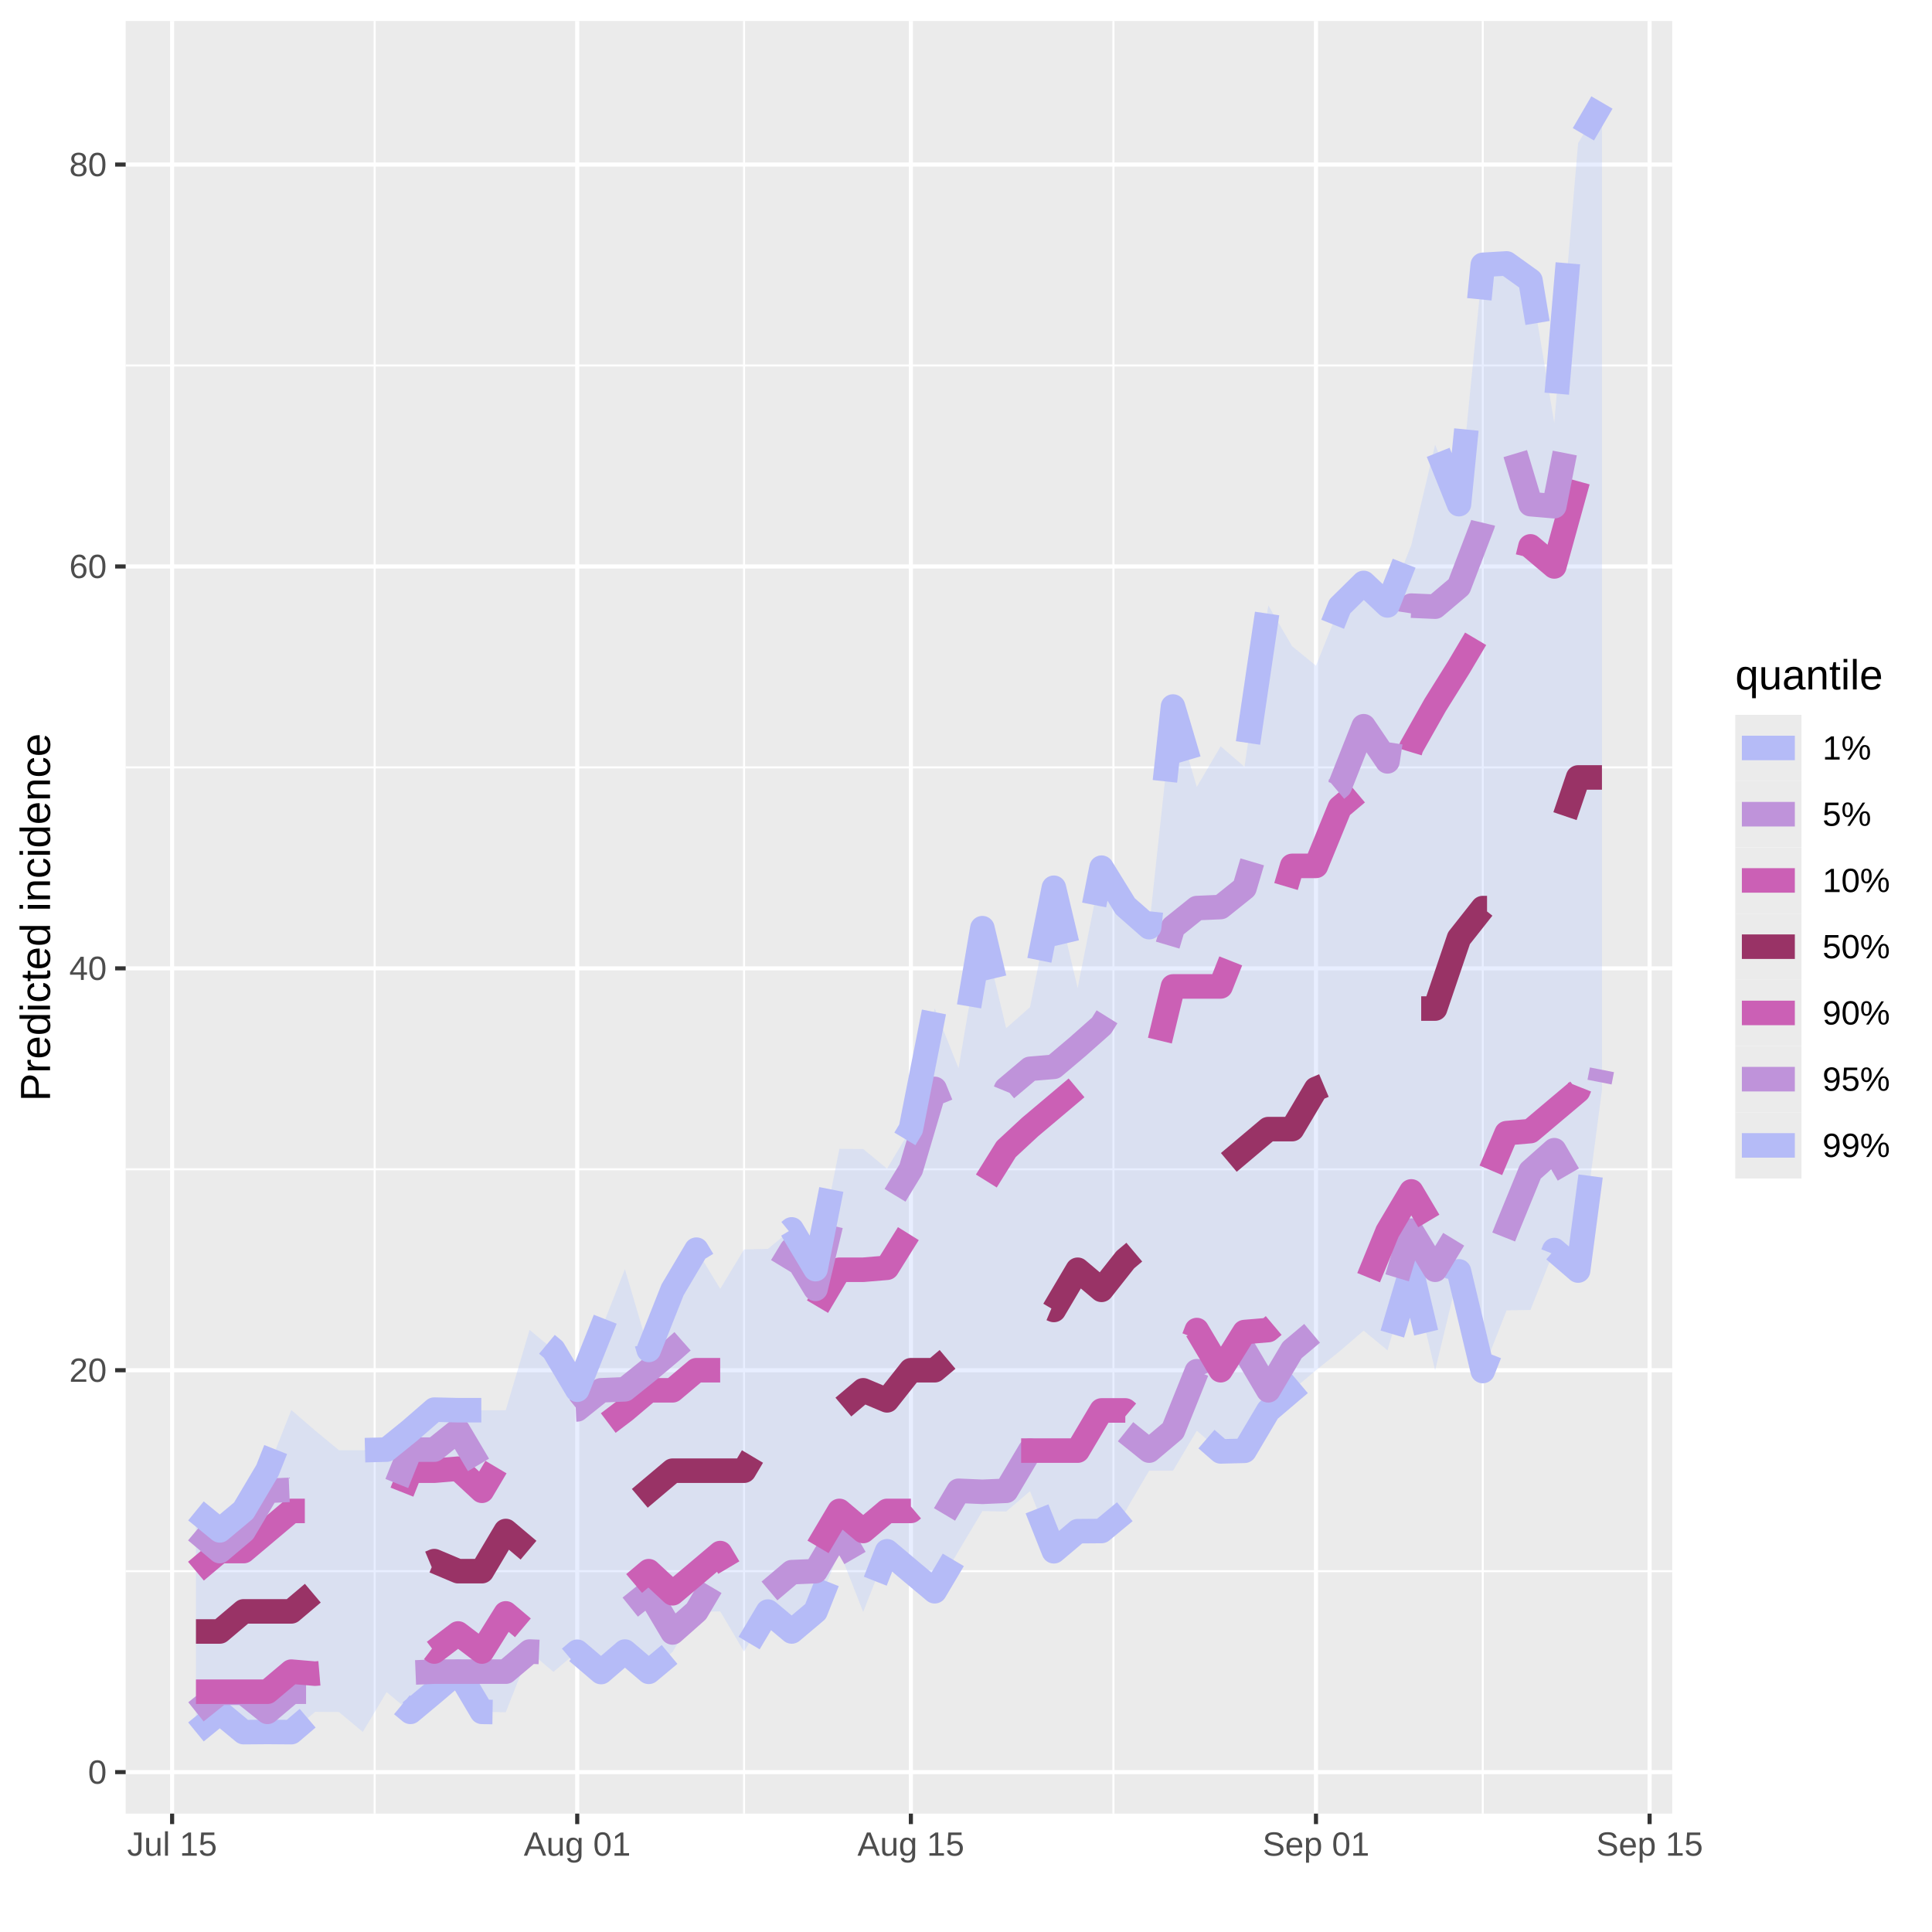
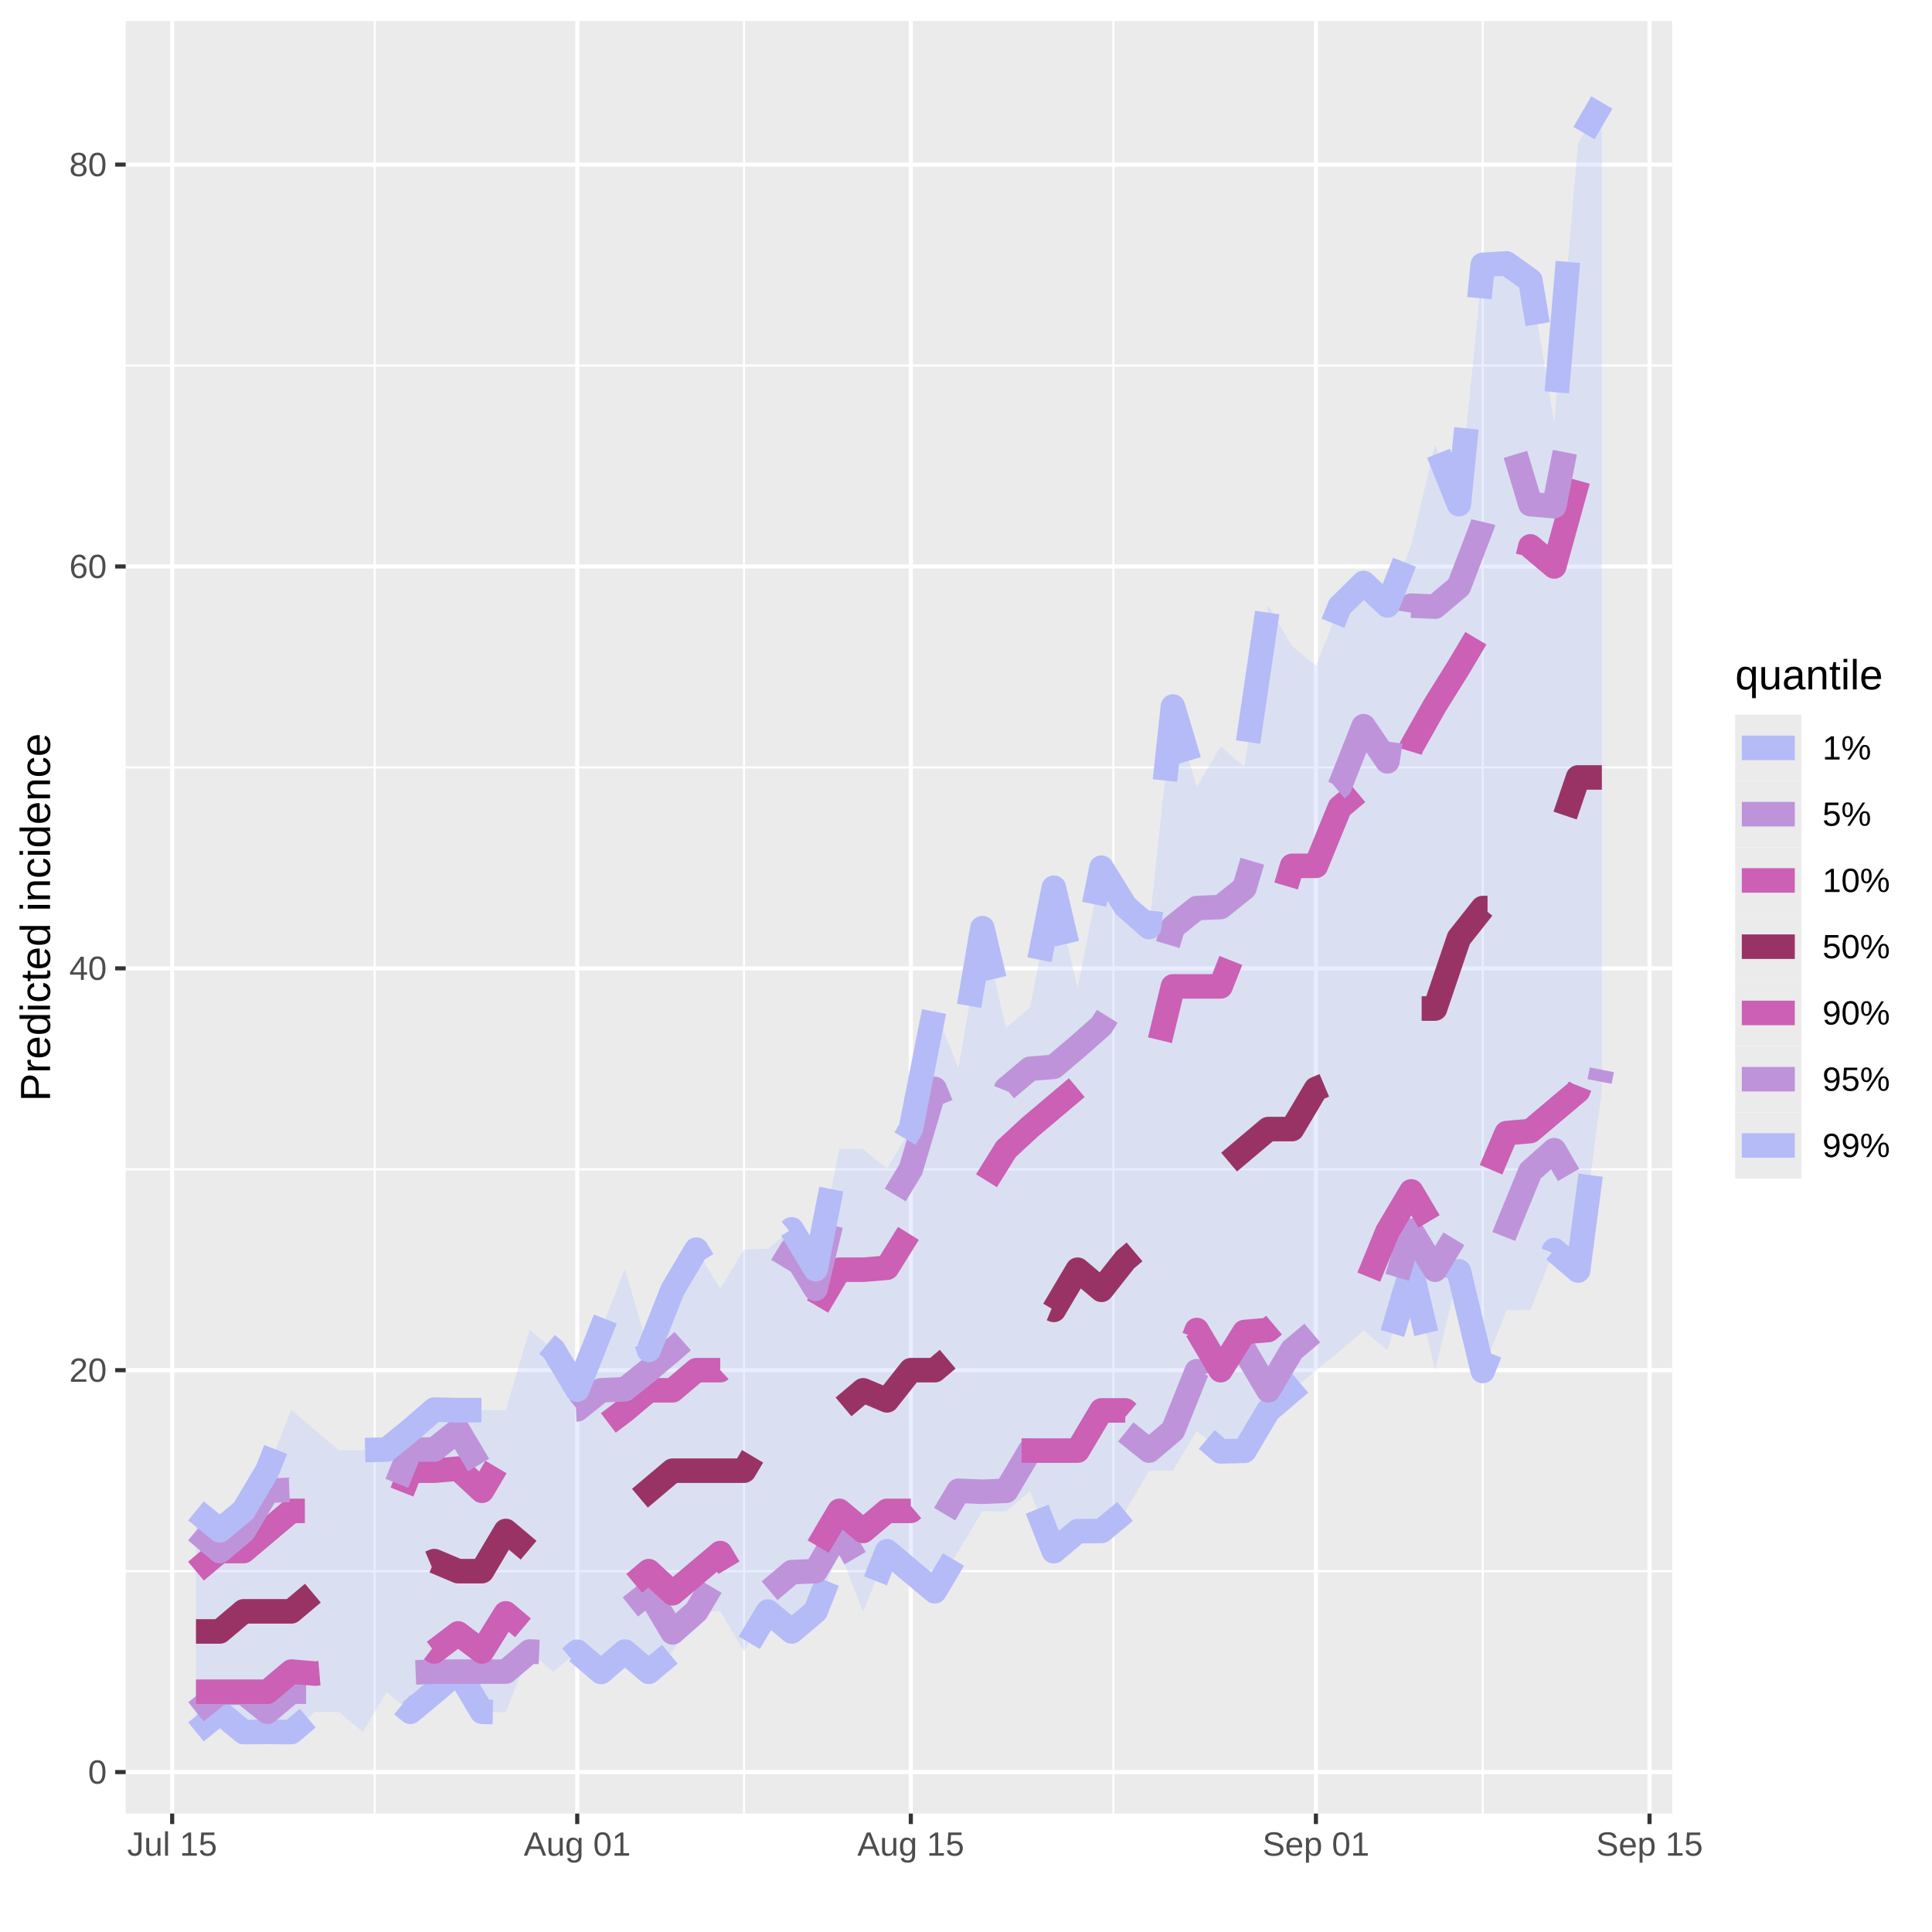
- <svg xmlns="http://www.w3.org/2000/svg" width="504.00pt" height="504.00pt" viewBox="0 0 504.00 504.00">
+ <svg xmlns="http://www.w3.org/2000/svg" width="503.86pt" height="503.86pt" viewBox="0 0 503.86 503.86">
  <g class="svglite">
    <defs>
      <style type="text/css">
    .svglite line, .svglite polyline, .svglite polygon, .svglite path, .svglite rect, .svglite circle {
      fill: none;
      stroke: #000000;
      stroke-linecap: round;
      stroke-linejoin: round;
      stroke-miterlimit: 10.00;
    }
    .svglite text {
      white-space: pre;
    }
    .svglite g.glyphgroup path {
      fill: inherit;
      stroke: none;
    }
  </style>
    </defs>
    <rect width="100%" height="100%" style="stroke: none; fill: #FFFFFF;" />
    <defs>
-       <clipPath id="cpMC4wMHw1MDQuMDB8MC4wMHw1MDQuMDA=">
-         <rect x="0.00" y="0.00" width="504.00" height="504.00" />
+       <clipPath id="cpMC4wMHw1MDMuODZ8MC4wMHw1MDMuODY=">
+         <rect x="0.00" y="0.00" width="503.86" height="503.86" />
      </clipPath>
    </defs>
-     <g clip-path="url(#cpMC4wMHw1MDQuMDB8MC4wMHw1MDQuMDA=)">
-       <rect x="0" y="0.00" width="504.00" height="504.00" style="stroke-width: 1.07; stroke: #FFFFFF; fill: #FFFFFF;" />
+     <g clip-path="url(#cpMC4wMHw1MDMuODZ8MC4wMHw1MDMuODY=)">
+       <rect x="0" y="0.00" width="503.86" height="503.86" style="stroke-width: 1.07; stroke: #FFFFFF; fill: #FFFFFF;" />
    </g>
    <defs>
-       <clipPath id="cpMzIuNzh8NDM2LjIzfDUuNDh8NDczLjEy">
-         <rect x="32.78" y="5.48" width="403.45" height="467.64" />
+       <clipPath id="cpMzIuNzh8NDM2LjA5fDUuNDh8NDcyLjk3">
+         <rect x="32.78" y="5.48" width="403.31" height="467.49" />
      </clipPath>
    </defs>
-     <g clip-path="url(#cpMzIuNzh8NDM2LjIzfDUuNDh8NDczLjEy)">
-       <rect x="32.78" y="5.48" width="403.45" height="467.64" style="stroke-width: 1.07; stroke: none; fill: #EBEBEB;" />
-       <polyline points="32.78,409.87 436.23,409.87 " style="stroke-width: 0.53; stroke: #FFFFFF; stroke-linecap: butt;" />
-       <polyline points="32.78,305.03 436.23,305.03 " style="stroke-width: 0.53; stroke: #FFFFFF; stroke-linecap: butt;" />
-       <polyline points="32.78,200.19 436.23,200.19 " style="stroke-width: 0.53; stroke: #FFFFFF; stroke-linecap: butt;" />
-       <polyline points="32.78,95.35 436.23,95.35 " style="stroke-width: 0.53; stroke: #FFFFFF; stroke-linecap: butt;" />
-       <polyline points="97.74,473.12 97.74,5.48 " style="stroke-width: 0.53; stroke: #FFFFFF; stroke-linecap: butt;" />
-       <polyline points="194.10,473.12 194.10,5.48 " style="stroke-width: 0.53; stroke: #FFFFFF; stroke-linecap: butt;" />
-       <polyline points="290.46,473.12 290.46,5.48 " style="stroke-width: 0.53; stroke: #FFFFFF; stroke-linecap: butt;" />
-       <polyline points="386.81,473.12 386.81,5.48 " style="stroke-width: 0.53; stroke: #FFFFFF; stroke-linecap: butt;" />
-       <polyline points="32.78,462.29 436.23,462.29 " style="stroke-width: 1.07; stroke: #FFFFFF; stroke-linecap: butt;" />
-       <polyline points="32.78,357.45 436.23,357.45 " style="stroke-width: 1.07; stroke: #FFFFFF; stroke-linecap: butt;" />
-       <polyline points="32.78,252.61 436.23,252.61 " style="stroke-width: 1.07; stroke: #FFFFFF; stroke-linecap: butt;" />
-       <polyline points="32.78,147.77 436.23,147.77 " style="stroke-width: 1.07; stroke: #FFFFFF; stroke-linecap: butt;" />
-       <polyline points="32.78,42.93 436.23,42.93 " style="stroke-width: 1.07; stroke: #FFFFFF; stroke-linecap: butt;" />
-       <polyline points="44.90,473.12 44.90,5.48 " style="stroke-width: 1.07; stroke: #FFFFFF; stroke-linecap: butt;" />
-       <polyline points="150.58,473.12 150.58,5.48 " style="stroke-width: 1.07; stroke: #FFFFFF; stroke-linecap: butt;" />
-       <polyline points="237.62,473.12 237.62,5.48 " style="stroke-width: 1.07; stroke: #FFFFFF; stroke-linecap: butt;" />
-       <polyline points="343.30,473.12 343.30,5.48 " style="stroke-width: 1.07; stroke: #FFFFFF; stroke-linecap: butt;" />
-       <polyline points="430.33,473.12 430.33,5.48 " style="stroke-width: 1.07; stroke: #FFFFFF; stroke-linecap: butt;" />
-       <polygon points="51.12,394.15 57.34,399.23 63.55,394.04 69.77,383.56 75.99,367.83 82.20,373.18 88.42,378.31 94.64,378.31 100.85,378.16 107.07,373.13 113.29,367.73 119.50,367.88 125.72,367.88 131.94,367.88 138.15,346.92 144.37,352.10 150.58,362.54 156.80,346.92 163.02,331.08 169.23,352.16 175.45,336.48 181.67,326.00 187.88,336.22 194.10,325.95 200.32,325.79 206.53,320.71 212.75,331.08 218.97,299.69 225.18,299.74 231.40,304.87 237.62,294.50 243.83,263.04 250.05,278.66 256.27,242.13 262.48,268.23 268.70,262.73 274.92,231.59 281.13,257.75 287.35,226.35 293.56,236.41 299.78,241.87 306.00,184.31 312.21,205.28 318.43,194.69 324.65,200.04 330.86,157.94 337.08,168.58 343.30,173.67 349.51,158.20 355.73,152.07 361.95,157.94 368.16,142.22 374.38,116.01 380.60,131.52 386.81,69.09 393.03,68.72 399.25,73.18 405.46,110.35 411.68,37.38 417.90,26.74 417.90,284.38 411.68,331.45 405.46,326.10 399.25,341.73 393.03,341.83 386.81,357.66 380.60,331.66 374.38,357.50 368.16,331.35 361.95,352.26 355.73,347.12 349.51,352.47 343.30,357.45 337.08,362.69 330.86,367.99 324.65,378.47 318.43,378.63 312.21,373.23 306.00,383.66 299.78,383.66 293.56,394.25 287.35,399.39 281.13,399.44 274.92,404.68 268.70,389.01 262.48,394.30 256.27,394.20 250.05,404.63 243.83,415.11 237.62,409.92 231.40,404.68 225.18,420.51 218.97,404.68 212.75,420.36 206.53,425.60 200.32,420.41 194.10,430.84 187.88,420.36 181.67,420.51 175.45,430.94 169.23,436.13 163.02,430.84 156.80,436.19 150.58,430.89 144.37,436.13 138.15,430.89 131.94,446.67 125.72,446.57 119.50,436.08 113.29,441.38 107.07,446.57 100.85,441.43 94.64,451.81 88.42,446.62 82.20,446.57 75.99,451.86 69.77,451.81 63.55,451.86 57.34,446.72 51.12,451.81 " style="stroke-width: 0.00; stroke: none; stroke-linecap: butt; fill: #B3C6FF; fill-opacity: 0.30;" />
-       <polyline points="51.12,394.15 57.34,399.23 63.55,394.04 69.77,383.56 75.99,367.83 82.20,373.18 88.42,378.31 94.64,378.31 100.85,378.16 107.07,373.13 113.29,367.73 119.50,367.88 125.72,367.88 131.94,367.88 138.15,346.92 144.37,352.10 150.58,362.54 156.80,346.92 163.02,331.08 169.23,352.16 175.45,336.48 181.67,326.00 187.88,336.22 194.10,325.95 200.32,325.79 206.53,320.71 212.75,331.08 218.97,299.69 225.18,299.74 231.40,304.87 237.62,294.50 243.83,263.04 250.05,278.66 256.27,242.13 262.48,268.23 268.70,262.73 274.92,231.59 281.13,257.75 287.35,226.35 293.56,236.41 299.78,241.87 306.00,184.31 312.21,205.28 318.43,194.69 324.65,200.04 330.86,157.94 337.08,168.58 343.30,173.67 349.51,158.20 355.73,152.07 361.95,157.94 368.16,142.22 374.38,116.01 380.60,131.52 386.81,69.09 393.03,68.72 399.25,73.18 405.46,110.35 411.68,37.38 417.90,26.74 " style="stroke-width: 1.07; stroke: none; stroke-linecap: butt;" />
-       <polyline points="417.90,284.38 411.68,331.45 405.46,326.10 399.25,341.73 393.03,341.83 386.81,357.66 380.60,331.66 374.38,357.50 368.16,331.35 361.95,352.26 355.73,347.12 349.51,352.47 343.30,357.45 337.08,362.69 330.86,367.99 324.65,378.47 318.43,378.63 312.21,373.23 306.00,383.66 299.78,383.66 293.56,394.25 287.35,399.39 281.13,399.44 274.92,404.68 268.70,389.01 262.48,394.30 256.27,394.20 250.05,404.63 243.83,415.11 237.62,409.92 231.40,404.68 225.18,420.51 218.97,404.68 212.75,420.36 206.53,425.60 200.32,420.41 194.10,430.84 187.88,420.36 181.67,420.51 175.45,430.94 169.23,436.13 163.02,430.84 156.80,436.19 150.58,430.89 144.37,436.13 138.15,430.89 131.94,446.67 125.72,446.57 119.50,436.08 113.29,441.38 107.07,446.57 100.85,441.43 94.64,451.81 88.42,446.62 82.20,446.57 75.99,451.86 69.77,451.81 63.55,451.86 57.34,446.72 51.12,451.81 " style="stroke-width: 1.07; stroke: none; stroke-linecap: butt;" />
-       <polyline points="51.12,451.81 57.34,446.72 63.55,451.86 69.77,451.81 75.99,451.86 82.20,446.57 88.42,446.62 94.64,451.81 100.85,441.43 107.07,446.57 113.29,441.38 119.50,436.08 125.72,446.57 131.94,446.67 138.15,430.89 144.37,436.13 150.58,430.89 156.80,436.19 163.02,430.84 169.23,436.13 175.45,430.94 181.67,420.51 187.88,420.36 194.10,430.84 200.32,420.41 206.53,425.60 212.75,420.36 218.97,404.68 225.18,420.51 231.40,404.68 237.62,409.92 243.83,415.11 250.05,404.63 256.27,394.20 262.48,394.30 268.70,389.01 274.92,404.68 281.13,399.44 287.35,399.39 293.56,394.25 299.78,383.66 306.00,383.66 312.21,373.23 318.43,378.63 324.65,378.47 330.86,367.99 337.08,362.69 343.30,357.45 349.51,352.47 355.73,347.12 361.95,352.26 368.16,331.35 374.38,357.50 380.60,331.66 386.81,357.66 393.03,341.83 399.25,341.73 405.46,326.10 411.68,331.45 417.90,284.38 " style="stroke-width: 6.40; stroke: #B5BBF7; stroke-dasharray: 34.14,34.14; stroke-linecap: butt;" />
-       <polyline points="51.12,446.57 57.34,441.59 63.55,441.59 69.77,446.57 75.99,441.32 82.20,441.32 88.42,441.32 94.64,436.34 100.85,431.10 107.07,436.34 113.29,436.08 119.50,436.08 125.72,436.08 131.94,436.08 138.15,430.84 144.37,431.10 150.58,425.60 156.80,430.84 163.02,420.36 169.23,415.38 175.45,425.86 181.67,420.36 187.88,409.87 194.10,425.60 200.32,415.38 206.53,410.13 212.75,409.87 218.97,399.39 225.18,410.13 231.40,399.39 237.62,399.39 243.83,399.39 250.05,388.90 256.27,389.17 262.48,388.90 268.70,378.42 274.92,388.90 281.13,383.92 287.35,378.68 293.56,373.44 299.78,378.42 306.00,373.18 312.21,357.71 318.43,373.18 324.65,352.21 330.86,362.69 337.08,352.21 343.30,346.97 349.51,341.73 355.73,336.75 361.95,341.73 368.16,321.02 374.38,331.24 380.60,321.02 386.81,336.48 393.03,320.76 399.25,305.56 405.46,300.05 411.68,310.80 417.90,279.08 " style="stroke-width: 6.40; stroke: #BF93DA; stroke-dasharray: 34.14,34.14; stroke-linecap: butt;" />
-       <polyline points="51.12,441.32 57.34,441.32 63.55,441.32 69.77,441.32 75.99,436.08 82.20,436.61 88.42,436.08 94.64,436.08 100.85,430.84 107.07,426.12 113.29,430.84 119.50,426.12 125.72,430.84 131.94,420.88 138.15,426.12 144.37,425.60 150.58,420.36 156.80,415.11 163.02,415.11 169.23,409.87 175.45,415.64 181.67,410.40 187.88,405.15 194.10,415.64 200.32,404.63 206.53,404.63 212.75,404.63 218.97,394.15 225.18,399.39 231.40,394.15 237.62,394.15 243.83,388.90 250.05,383.66 256.27,384.19 262.48,378.42 268.70,378.42 274.92,378.42 281.13,378.42 287.35,367.94 293.56,367.94 299.78,373.18 306.00,363.22 312.21,346.97 318.43,357.45 324.65,347.49 330.86,346.97 337.08,341.73 343.30,337.01 349.51,331.24 355.73,336.48 361.95,321.28 368.16,310.80 374.38,321.28 380.60,305.03 386.81,310.27 393.03,295.60 399.25,295.07 405.46,289.83 411.68,284.59 417.90,268.86 " style="stroke-width: 6.40; stroke: #CB60B5; stroke-dasharray: 34.14,34.14; stroke-linecap: butt;" />
-       <polyline points="51.12,425.60 57.34,425.60 63.55,420.36 69.77,420.36 75.99,420.36 82.20,415.11 88.42,417.73 94.64,415.11 100.85,415.11 107.07,409.87 113.29,407.25 119.50,409.87 125.72,409.87 131.94,399.39 138.15,404.63 144.37,399.39 150.58,394.15 156.80,394.15 163.02,394.15 169.23,388.90 175.45,383.66 181.67,383.66 187.88,383.66 194.10,383.66 200.32,373.18 206.53,378.42 212.75,375.80 218.97,367.94 225.18,362.69 231.40,365.31 237.62,357.45 243.83,357.45 250.05,352.21 256.27,352.21 262.48,346.97 268.70,339.10 274.92,341.73 281.13,331.24 287.35,336.48 293.56,328.62 299.78,323.38 306.00,315.52 312.21,310.27 318.43,305.03 324.65,299.79 330.86,294.55 337.08,294.55 343.30,284.06 349.51,281.44 355.73,278.82 361.95,268.34 368.16,263.10 374.38,263.10 380.60,244.75 386.81,236.89 393.03,236.89 399.25,231.64 405.46,221.16 411.68,202.81 417.90,202.81 " style="stroke-width: 6.40; stroke: #993366; stroke-dasharray: 34.14,34.14; stroke-linecap: butt;" />
-       <polyline points="51.12,409.87 57.34,404.63 63.55,404.63 69.77,399.39 75.99,394.15 82.20,394.15 88.42,394.15 94.64,394.15 100.85,399.39 107.07,383.66 113.29,383.66 119.50,383.14 125.72,388.90 131.94,378.42 138.15,378.42 144.37,373.18 150.58,372.65 156.80,372.65 163.02,367.94 169.23,362.69 175.45,362.69 181.67,357.45 187.88,357.45 194.10,351.69 200.32,341.20 206.53,341.20 212.75,341.73 218.97,331.24 225.18,331.24 231.40,330.72 237.62,320.76 243.83,305.03 250.05,305.03 256.27,309.75 262.48,299.79 268.70,294.02 274.92,288.78 281.13,283.54 287.35,284.06 293.56,278.82 299.78,283.02 306.00,257.33 312.21,257.33 318.43,257.33 324.65,241.60 330.86,246.85 337.08,225.88 343.30,225.88 349.51,210.68 355.73,205.43 361.95,215.39 368.16,194.95 374.38,183.94 380.60,173.98 386.81,163.50 393.03,167.69 399.25,142.53 405.46,147.77 411.68,125.23 417.90,105.84 " style="stroke-width: 6.40; stroke: #CB60B5; stroke-dasharray: 34.14,34.14; stroke-linecap: butt;" />
-       <polyline points="51.12,399.39 57.34,404.63 63.55,399.39 69.77,388.90 75.99,388.64 82.20,388.90 88.42,388.64 94.64,388.90 100.85,393.62 107.07,378.16 113.29,378.16 119.50,373.18 125.72,383.66 131.94,373.18 138.15,367.94 144.37,367.94 150.58,367.67 156.80,362.69 163.02,362.43 169.23,357.45 175.45,352.21 181.67,346.71 187.88,346.71 194.10,341.46 200.32,336.22 206.53,326.00 212.75,336.22 218.97,310.27 225.18,320.76 231.40,315.25 237.62,305.03 243.83,284.06 250.05,299.27 256.27,299.27 262.48,284.06 268.70,278.82 274.92,278.30 281.13,273.06 287.35,267.55 293.56,257.59 299.78,262.83 306.00,241.87 312.21,236.89 318.43,236.62 324.65,231.64 330.86,210.68 337.08,210.41 343.30,210.41 349.51,205.17 355.73,189.45 361.95,198.62 368.16,157.99 374.38,158.26 380.60,153.01 386.81,136.76 393.03,110.82 399.25,131.52 405.46,132.05 411.68,100.60 417.90,90.11 " style="stroke-width: 6.40; stroke: #BF93DA; stroke-dasharray: 34.14,34.14; stroke-linecap: butt;" />
-       <polyline points="51.12,394.15 57.34,399.23 63.55,394.04 69.77,383.56 75.99,367.83 82.20,373.18 88.42,378.31 94.64,378.31 100.85,378.16 107.07,373.13 113.29,367.73 119.50,367.88 125.72,367.88 131.94,367.88 138.15,346.92 144.37,352.10 150.58,362.54 156.80,346.92 163.02,331.08 169.23,352.16 175.45,336.48 181.67,326.00 187.88,336.22 194.10,325.95 200.32,325.79 206.53,320.71 212.75,331.08 218.97,299.69 225.18,299.74 231.40,304.87 237.62,294.50 243.83,263.04 250.05,278.66 256.27,242.13 262.48,268.23 268.70,262.73 274.92,231.59 281.13,257.75 287.35,226.35 293.56,236.41 299.78,241.87 306.00,184.31 312.21,205.28 318.43,194.69 324.65,200.04 330.86,157.94 337.08,168.58 343.30,173.67 349.51,158.20 355.73,152.07 361.95,157.94 368.16,142.22 374.38,116.01 380.60,131.52 386.81,69.09 393.03,68.72 399.25,73.18 405.46,110.35 411.68,37.38 417.90,26.74 " style="stroke-width: 6.40; stroke: #B5BBF7; stroke-dasharray: 34.14,34.14; stroke-linecap: butt;" />
+     <g clip-path="url(#cpMzIuNzh8NDM2LjA5fDUuNDh8NDcyLjk3)">
+       <rect x="32.78" y="5.48" width="403.31" height="467.49" style="stroke-width: 1.07; stroke: none; fill: #EBEBEB;" />
+       <polyline points="32.78,409.75 436.09,409.75 " style="stroke-width: 0.53; stroke: #FFFFFF; stroke-linecap: butt;" />
+       <polyline points="32.78,304.94 436.09,304.94 " style="stroke-width: 0.53; stroke: #FFFFFF; stroke-linecap: butt;" />
+       <polyline points="32.78,200.13 436.09,200.13 " style="stroke-width: 0.53; stroke: #FFFFFF; stroke-linecap: butt;" />
+       <polyline points="32.78,95.33 436.09,95.33 " style="stroke-width: 0.53; stroke: #FFFFFF; stroke-linecap: butt;" />
+       <polyline points="97.72,472.97 97.72,5.48 " style="stroke-width: 0.53; stroke: #FFFFFF; stroke-linecap: butt;" />
+       <polyline points="194.04,472.97 194.04,5.48 " style="stroke-width: 0.53; stroke: #FFFFFF; stroke-linecap: butt;" />
+       <polyline points="290.37,472.97 290.37,5.48 " style="stroke-width: 0.53; stroke: #FFFFFF; stroke-linecap: butt;" />
+       <polyline points="386.69,472.97 386.69,5.48 " style="stroke-width: 0.53; stroke: #FFFFFF; stroke-linecap: butt;" />
+       <polyline points="32.78,462.15 436.09,462.15 " style="stroke-width: 1.07; stroke: #FFFFFF; stroke-linecap: butt;" />
+       <polyline points="32.78,357.34 436.09,357.34 " style="stroke-width: 1.07; stroke: #FFFFFF; stroke-linecap: butt;" />
+       <polyline points="32.78,252.54 436.09,252.54 " style="stroke-width: 1.07; stroke: #FFFFFF; stroke-linecap: butt;" />
+       <polyline points="32.78,147.73 436.09,147.73 " style="stroke-width: 1.07; stroke: #FFFFFF; stroke-linecap: butt;" />
+       <polyline points="32.78,42.92 436.09,42.92 " style="stroke-width: 1.07; stroke: #FFFFFF; stroke-linecap: butt;" />
+       <polyline points="44.90,472.97 44.90,5.48 " style="stroke-width: 1.07; stroke: #FFFFFF; stroke-linecap: butt;" />
+       <polyline points="150.54,472.97 150.54,5.48 " style="stroke-width: 1.07; stroke: #FFFFFF; stroke-linecap: butt;" />
+       <polyline points="237.54,472.97 237.54,5.48 " style="stroke-width: 1.07; stroke: #FFFFFF; stroke-linecap: butt;" />
+       <polyline points="343.19,472.97 343.19,5.48 " style="stroke-width: 1.07; stroke: #FFFFFF; stroke-linecap: butt;" />
+       <polyline points="430.19,472.97 430.19,5.48 " style="stroke-width: 1.07; stroke: #FFFFFF; stroke-linecap: butt;" />
+       <polygon points="51.11,394.03 57.33,399.11 63.54,393.92 69.76,383.44 75.97,367.72 82.19,373.07 88.40,378.20 94.61,378.20 100.83,378.04 107.04,373.01 113.26,367.62 119.47,367.77 125.69,367.77 131.90,367.77 138.11,346.81 144.33,352.00 150.54,362.43 156.76,346.81 162.97,330.99 169.19,352.05 175.40,336.38 181.61,325.90 187.83,336.12 194.04,325.85 200.26,325.69 206.47,320.61 212.69,330.99 218.90,299.60 225.12,299.65 231.33,304.78 237.54,294.41 243.76,262.97 249.97,278.58 256.19,242.06 262.40,268.15 268.62,262.65 274.83,231.52 281.04,257.67 287.26,226.28 293.47,236.34 299.69,241.79 305.90,184.26 312.12,205.22 318.33,194.63 324.54,199.98 330.76,157.90 336.97,168.53 343.19,173.62 349.40,158.16 355.62,152.03 361.83,157.90 368.05,142.17 374.26,115.97 380.47,131.48 386.69,69.07 392.90,68.70 399.12,73.16 405.33,110.31 411.55,37.37 417.76,26.73 417.76,284.29 411.55,331.35 405.33,326.01 399.12,341.62 392.90,341.73 386.69,357.55 380.47,331.56 374.26,357.40 368.05,331.25 361.83,352.16 355.62,347.02 349.40,352.37 343.19,357.34 336.97,362.59 330.76,367.88 324.54,378.36 318.33,378.52 312.12,373.12 305.90,383.55 299.69,383.55 293.47,394.13 287.26,399.27 281.04,399.32 274.83,404.56 268.62,388.89 262.40,394.18 256.19,394.08 249.97,404.51 243.76,414.99 237.54,409.80 231.33,404.56 225.12,420.39 218.90,404.56 212.69,420.23 206.47,425.47 200.26,420.28 194.04,430.71 187.83,420.23 181.61,420.39 175.40,430.82 169.19,436.00 162.97,430.71 156.76,436.06 150.54,430.76 144.33,436.00 138.11,430.76 131.90,446.54 125.69,446.43 119.47,435.95 113.26,441.24 107.04,446.43 100.83,441.30 94.61,451.67 88.40,446.48 82.19,446.43 75.97,451.72 69.76,451.67 63.54,451.72 57.33,446.59 51.11,451.67 " style="stroke-width: 0.00; stroke: none; stroke-linecap: butt; fill: #B3C6FF; fill-opacity: 0.30;" />
+       <polyline points="51.11,394.03 57.33,399.11 63.54,393.92 69.76,383.44 75.97,367.72 82.19,373.07 88.40,378.20 94.61,378.20 100.83,378.04 107.04,373.01 113.26,367.62 119.47,367.77 125.69,367.77 131.90,367.77 138.11,346.81 144.33,352.00 150.54,362.43 156.76,346.81 162.97,330.99 169.19,352.05 175.40,336.38 181.61,325.90 187.83,336.12 194.04,325.85 200.26,325.69 206.47,320.61 212.69,330.99 218.90,299.60 225.12,299.65 231.33,304.78 237.54,294.41 243.76,262.97 249.97,278.58 256.19,242.06 262.40,268.15 268.62,262.65 274.83,231.52 281.04,257.67 287.26,226.28 293.47,236.34 299.69,241.79 305.90,184.26 312.12,205.22 318.33,194.63 324.54,199.98 330.76,157.90 336.97,168.53 343.19,173.62 349.40,158.16 355.62,152.03 361.83,157.90 368.05,142.17 374.26,115.97 380.47,131.48 386.69,69.07 392.90,68.70 399.12,73.16 405.33,110.31 411.55,37.37 417.76,26.73 " style="stroke-width: 1.07; stroke: none; stroke-linecap: butt;" />
+       <polyline points="417.76,284.29 411.55,331.35 405.33,326.01 399.12,341.62 392.90,341.73 386.69,357.55 380.47,331.56 374.26,357.40 368.05,331.25 361.83,352.16 355.62,347.02 349.40,352.37 343.19,357.34 336.97,362.59 330.76,367.88 324.54,378.36 318.33,378.52 312.12,373.12 305.90,383.55 299.69,383.55 293.47,394.13 287.26,399.27 281.04,399.32 274.83,404.56 268.62,388.89 262.40,394.18 256.19,394.08 249.97,404.51 243.76,414.99 237.54,409.80 231.33,404.56 225.12,420.39 218.90,404.56 212.69,420.23 206.47,425.47 200.26,420.28 194.04,430.71 187.83,420.23 181.61,420.39 175.40,430.82 169.19,436.00 162.97,430.71 156.76,436.06 150.54,430.76 144.33,436.00 138.11,430.76 131.90,446.54 125.69,446.43 119.47,435.95 113.26,441.24 107.04,446.43 100.83,441.30 94.61,451.67 88.40,446.48 82.19,446.43 75.97,451.72 69.76,451.67 63.54,451.72 57.33,446.59 51.11,451.67 " style="stroke-width: 1.07; stroke: none; stroke-linecap: butt;" />
+       <polyline points="51.11,451.67 57.33,446.59 63.54,451.72 69.76,451.67 75.97,451.72 82.19,446.43 88.40,446.48 94.61,451.67 100.83,441.30 107.04,446.43 113.26,441.24 119.47,435.95 125.69,446.43 131.90,446.54 138.11,430.76 144.33,436.00 150.54,430.76 156.76,436.06 162.97,430.71 169.19,436.00 175.40,430.82 181.61,420.39 187.83,420.23 194.04,430.71 200.26,420.28 206.47,425.47 212.69,420.23 218.90,404.56 225.12,420.39 231.33,404.56 237.54,409.80 243.76,414.99 249.97,404.51 256.19,394.08 262.40,394.18 268.62,388.89 274.83,404.56 281.04,399.32 287.26,399.27 293.47,394.13 299.69,383.55 305.90,383.55 312.12,373.12 318.33,378.52 324.54,378.36 330.76,367.88 336.97,362.59 343.19,357.34 349.40,352.37 355.62,347.02 361.83,352.16 368.05,331.25 374.26,357.40 380.47,331.56 386.69,357.55 392.90,341.73 399.12,341.62 405.33,326.01 411.55,331.35 417.76,284.29 " style="stroke-width: 6.40; stroke: #B5BBF7; stroke-dasharray: 34.14,34.14; stroke-linecap: butt;" />
+       <polyline points="51.11,446.43 57.33,441.45 63.54,441.45 69.76,446.43 75.97,441.19 82.19,441.19 88.40,441.19 94.61,436.21 100.83,430.97 107.04,436.21 113.26,435.95 119.47,435.95 125.69,435.95 131.90,435.95 138.11,430.71 144.33,430.97 150.54,425.47 156.76,430.71 162.97,420.23 169.19,415.25 175.40,425.73 181.61,420.23 187.83,409.75 194.04,425.47 200.26,415.25 206.47,410.01 212.69,409.75 218.90,399.27 225.12,410.01 231.33,399.27 237.54,399.27 243.76,399.27 249.97,388.79 256.19,389.05 262.40,388.79 268.62,378.31 274.83,388.79 281.04,383.81 287.26,378.57 293.47,373.33 299.69,378.31 305.90,373.07 312.12,357.61 318.33,373.07 324.54,352.10 330.76,362.59 336.97,352.10 343.19,346.86 349.40,341.62 355.62,336.65 361.83,341.62 368.05,320.92 374.26,331.14 380.47,320.92 386.69,336.38 392.90,320.66 399.12,305.47 405.33,299.96 411.55,310.71 417.76,279.00 " style="stroke-width: 6.40; stroke: #BF93DA; stroke-dasharray: 34.14,34.14; stroke-linecap: butt;" />
+       <polyline points="51.11,441.19 57.33,441.19 63.54,441.19 69.76,441.19 75.97,435.95 82.19,436.47 88.40,435.95 94.61,435.95 100.83,430.71 107.04,425.99 113.26,430.71 119.47,425.99 125.69,430.71 131.90,420.75 138.11,425.99 144.33,425.47 150.54,420.23 156.76,414.99 162.97,414.99 169.19,409.75 175.40,415.51 181.61,410.27 187.83,405.03 194.04,415.51 200.26,404.51 206.47,404.51 212.69,404.51 218.90,394.03 225.12,399.27 231.33,394.03 237.54,394.03 243.76,388.79 249.97,383.55 256.19,384.07 262.40,378.31 268.62,378.31 274.83,378.31 281.04,378.31 287.26,367.83 293.47,367.83 299.69,373.07 305.90,363.11 312.12,346.86 318.33,357.34 324.54,347.39 330.76,346.86 336.97,341.62 343.19,336.91 349.40,331.14 355.62,336.38 361.83,321.19 368.05,310.71 374.26,321.19 380.47,304.94 386.69,310.18 392.90,295.51 399.12,294.98 405.33,289.74 411.55,284.50 417.76,268.78 " style="stroke-width: 6.40; stroke: #CB60B5; stroke-dasharray: 34.14,34.14; stroke-linecap: butt;" />
+       <polyline points="51.11,425.47 57.33,425.47 63.54,420.23 69.76,420.23 75.97,420.23 82.19,414.99 88.40,417.61 94.61,414.99 100.83,414.99 107.04,409.75 113.26,407.13 119.47,409.75 125.69,409.75 131.90,399.27 138.11,404.51 144.33,399.27 150.54,394.03 156.76,394.03 162.97,394.03 169.19,388.79 175.40,383.55 181.61,383.55 187.83,383.55 194.04,383.55 200.26,373.07 206.47,378.31 212.69,375.69 218.90,367.83 225.12,362.59 231.33,365.21 237.54,357.34 243.76,357.34 249.97,352.10 256.19,352.10 262.40,346.86 268.62,339.00 274.83,341.62 281.04,331.14 287.26,336.38 293.47,328.52 299.69,323.28 305.90,315.42 312.12,310.18 318.33,304.94 324.54,299.70 330.76,294.46 336.97,294.46 343.19,283.98 349.40,281.36 355.62,278.74 361.83,268.26 368.05,263.02 374.26,263.02 380.47,244.68 386.69,236.82 392.90,236.82 399.12,231.58 405.33,221.09 411.55,202.75 417.76,202.75 " style="stroke-width: 6.40; stroke: #993366; stroke-dasharray: 34.14,34.14; stroke-linecap: butt;" />
+       <polyline points="51.11,409.75 57.33,404.51 63.54,404.51 69.76,399.27 75.97,394.03 82.19,394.03 88.40,394.03 94.61,394.03 100.83,399.27 107.04,383.55 113.26,383.55 119.47,383.02 125.69,388.79 131.90,378.31 138.11,378.31 144.33,373.07 150.54,372.54 156.76,372.54 162.97,367.83 169.19,362.59 175.40,362.59 181.61,357.34 187.83,357.34 194.04,351.58 200.26,341.10 206.47,341.10 212.69,341.62 218.90,331.14 225.12,331.14 231.33,330.62 237.54,320.66 243.76,304.94 249.97,304.94 256.19,309.66 262.40,299.70 268.62,293.94 274.83,288.70 281.04,283.46 287.26,283.98 293.47,278.74 299.69,282.93 305.90,257.25 312.12,257.25 318.33,257.25 324.54,241.53 330.76,246.77 336.97,225.81 343.19,225.81 349.40,210.61 355.62,205.37 361.83,215.33 368.05,194.89 374.26,183.89 380.47,173.93 386.69,163.45 392.90,167.64 399.12,142.49 405.33,147.73 411.55,125.20 417.76,105.81 " style="stroke-width: 6.40; stroke: #CB60B5; stroke-dasharray: 34.14,34.14; stroke-linecap: butt;" />
+       <polyline points="51.11,399.27 57.33,404.51 63.54,399.27 69.76,388.79 75.97,388.53 82.19,388.79 88.40,388.53 94.61,388.79 100.83,393.50 107.04,378.04 113.26,378.04 119.47,373.07 125.69,383.55 131.90,373.07 138.11,367.83 144.33,367.83 150.54,367.56 156.76,362.59 162.97,362.32 169.19,357.34 175.40,352.10 181.61,346.60 187.83,346.60 194.04,341.36 200.26,336.12 206.47,325.90 212.69,336.12 218.90,310.18 225.12,320.66 231.33,315.16 237.54,304.94 243.76,283.98 249.97,299.18 256.19,299.18 262.40,283.98 268.62,278.74 274.83,278.22 281.04,272.97 287.26,267.47 293.47,257.52 299.69,262.76 305.90,241.79 312.12,236.82 318.33,236.55 324.54,231.58 330.76,210.61 336.97,210.35 343.19,210.35 349.40,205.11 355.62,189.39 361.83,198.56 368.05,157.95 374.26,158.21 380.47,152.97 386.69,136.72 392.90,110.78 399.12,131.48 405.33,132.01 411.55,100.57 417.76,90.09 " style="stroke-width: 6.40; stroke: #BF93DA; stroke-dasharray: 34.14,34.14; stroke-linecap: butt;" />
+       <polyline points="51.11,394.03 57.33,399.11 63.54,393.92 69.76,383.44 75.97,367.72 82.19,373.07 88.40,378.20 94.61,378.20 100.83,378.04 107.04,373.01 113.26,367.62 119.47,367.77 125.69,367.77 131.90,367.77 138.11,346.81 144.33,352.00 150.54,362.43 156.76,346.81 162.97,330.99 169.19,352.05 175.40,336.38 181.61,325.90 187.83,336.12 194.04,325.85 200.26,325.69 206.47,320.61 212.69,330.99 218.90,299.60 225.12,299.65 231.33,304.78 237.54,294.41 243.76,262.97 249.97,278.58 256.19,242.06 262.40,268.15 268.62,262.65 274.83,231.52 281.04,257.67 287.26,226.28 293.47,236.34 299.69,241.79 305.90,184.26 312.12,205.22 318.33,194.63 324.54,199.98 330.76,157.90 336.97,168.53 343.19,173.62 349.40,158.16 355.62,152.03 361.83,157.90 368.05,142.17 374.26,115.97 380.47,131.48 386.69,69.07 392.90,68.70 399.12,73.16 405.33,110.31 411.55,37.37 417.76,26.73 " style="stroke-width: 6.40; stroke: #B5BBF7; stroke-dasharray: 34.14,34.14; stroke-linecap: butt;" />
    </g>
-     <g clip-path="url(#cpMC4wMHw1MDQuMDB8MC4wMHw1MDQuMDA=)">
-       <text x="27.85" y="465.32" text-anchor="end" style="font-size: 8.80px;fill: #4D4D4D; font-family: &quot;Liberation Sans&quot;;" textLength="4.89px" lengthAdjust="spacingAndGlyphs">0</text>
-       <text x="27.85" y="360.48" text-anchor="end" style="font-size: 8.80px;fill: #4D4D4D; font-family: &quot;Liberation Sans&quot;;" textLength="9.78px" lengthAdjust="spacingAndGlyphs">20</text>
-       <text x="27.85" y="255.64" text-anchor="end" style="font-size: 8.80px;fill: #4D4D4D; font-family: &quot;Liberation Sans&quot;;" textLength="9.78px" lengthAdjust="spacingAndGlyphs">40</text>
-       <text x="27.85" y="150.80" text-anchor="end" style="font-size: 8.80px;fill: #4D4D4D; font-family: &quot;Liberation Sans&quot;;" textLength="9.78px" lengthAdjust="spacingAndGlyphs">60</text>
-       <text x="27.85" y="45.96" text-anchor="end" style="font-size: 8.80px;fill: #4D4D4D; font-family: &quot;Liberation Sans&quot;;" textLength="9.78px" lengthAdjust="spacingAndGlyphs">80</text>
-       <polyline points="30.04,462.29 32.78,462.29 " style="stroke-width: 1.07; stroke: #333333; stroke-linecap: butt;" />
-       <polyline points="30.04,357.45 32.78,357.45 " style="stroke-width: 1.07; stroke: #333333; stroke-linecap: butt;" />
-       <polyline points="30.04,252.61 32.78,252.61 " style="stroke-width: 1.07; stroke: #333333; stroke-linecap: butt;" />
-       <polyline points="30.04,147.77 32.78,147.77 " style="stroke-width: 1.07; stroke: #333333; stroke-linecap: butt;" />
-       <polyline points="30.04,42.93 32.78,42.93 " style="stroke-width: 1.07; stroke: #333333; stroke-linecap: butt;" />
-       <polyline points="44.90,475.86 44.90,473.12 " style="stroke-width: 1.07; stroke: #333333; stroke-linecap: butt;" />
-       <polyline points="150.58,475.86 150.58,473.12 " style="stroke-width: 1.07; stroke: #333333; stroke-linecap: butt;" />
-       <polyline points="237.62,475.86 237.62,473.12 " style="stroke-width: 1.07; stroke: #333333; stroke-linecap: butt;" />
-       <polyline points="343.30,475.86 343.30,473.12 " style="stroke-width: 1.07; stroke: #333333; stroke-linecap: butt;" />
-       <polyline points="430.33,475.86 430.33,473.12 " style="stroke-width: 1.07; stroke: #333333; stroke-linecap: butt;" />
-       <text x="44.90" y="484.10" text-anchor="middle" style="font-size: 8.80px;fill: #4D4D4D; font-family: &quot;Liberation Sans&quot;;" textLength="23.47px" lengthAdjust="spacingAndGlyphs">Jul 15</text>
-       <text x="150.58" y="484.10" text-anchor="middle" style="font-size: 8.80px;fill: #4D4D4D; font-family: &quot;Liberation Sans&quot;;" textLength="27.88px" lengthAdjust="spacingAndGlyphs">Aug 01</text>
-       <text x="237.62" y="484.10" text-anchor="middle" style="font-size: 8.80px;fill: #4D4D4D; font-family: &quot;Liberation Sans&quot;;" textLength="27.88px" lengthAdjust="spacingAndGlyphs">Aug 15</text>
-       <text x="343.30" y="484.10" text-anchor="middle" style="font-size: 8.80px;fill: #4D4D4D; font-family: &quot;Liberation Sans&quot;;" textLength="27.88px" lengthAdjust="spacingAndGlyphs">Sep 01</text>
-       <text x="430.33" y="484.10" text-anchor="middle" style="font-size: 8.80px;fill: #4D4D4D; font-family: &quot;Liberation Sans&quot;;" textLength="27.88px" lengthAdjust="spacingAndGlyphs">Sep 15</text>
-       <text transform="translate(13.05,239.30) rotate(-90)" text-anchor="middle" style="font-size: 11.00px; font-family: &quot;Liberation Sans&quot;;" textLength="96.06px" lengthAdjust="spacingAndGlyphs">Predicted incidence</text>
-       <rect x="447.19" y="165.67" width="51.33" height="147.25" style="stroke-width: 1.07; stroke: none; fill: #FFFFFF;" />
-       <text x="452.67" y="179.86" style="font-size: 11.00px; font-family: &quot;Liberation Sans&quot;;" textLength="38.56px" lengthAdjust="spacingAndGlyphs">quantile</text>
-       <rect x="452.67" y="186.48" width="17.28" height="17.28" style="stroke-width: 1.07; stroke: none; fill: #EBEBEB;" />
-       <line x1="454.40" y1="195.12" x2="468.22" y2="195.12" style="stroke-width: 6.40; stroke: #B5BBF7; stroke-dasharray: 34.14,34.14; stroke-linecap: butt;" />
-       <rect x="452.67" y="203.76" width="17.28" height="17.28" style="stroke-width: 1.07; stroke: none; fill: #EBEBEB;" />
-       <line x1="454.40" y1="212.40" x2="468.22" y2="212.40" style="stroke-width: 6.40; stroke: #BF93DA; stroke-dasharray: 34.14,34.14; stroke-linecap: butt;" />
-       <rect x="452.67" y="221.04" width="17.28" height="17.28" style="stroke-width: 1.07; stroke: none; fill: #EBEBEB;" />
-       <line x1="454.40" y1="229.68" x2="468.22" y2="229.68" style="stroke-width: 6.40; stroke: #CB60B5; stroke-dasharray: 34.14,34.14; stroke-linecap: butt;" />
-       <rect x="452.67" y="238.32" width="17.28" height="17.28" style="stroke-width: 1.07; stroke: none; fill: #EBEBEB;" />
-       <line x1="454.40" y1="246.96" x2="468.22" y2="246.96" style="stroke-width: 6.40; stroke: #993366; stroke-dasharray: 34.14,34.14; stroke-linecap: butt;" />
-       <rect x="452.67" y="255.60" width="17.28" height="17.28" style="stroke-width: 1.07; stroke: none; fill: #EBEBEB;" />
-       <line x1="454.40" y1="264.24" x2="468.22" y2="264.24" style="stroke-width: 6.40; stroke: #CB60B5; stroke-dasharray: 34.14,34.14; stroke-linecap: butt;" />
-       <rect x="452.67" y="272.88" width="17.28" height="17.28" style="stroke-width: 1.07; stroke: none; fill: #EBEBEB;" />
-       <line x1="454.40" y1="281.52" x2="468.22" y2="281.52" style="stroke-width: 6.40; stroke: #BF93DA; stroke-dasharray: 34.14,34.14; stroke-linecap: butt;" />
-       <rect x="452.67" y="290.16" width="17.28" height="17.28" style="stroke-width: 1.07; stroke: none; fill: #EBEBEB;" />
-       <line x1="454.40" y1="298.80" x2="468.22" y2="298.80" style="stroke-width: 6.40; stroke: #B5BBF7; stroke-dasharray: 34.14,34.14; stroke-linecap: butt;" />
-       <text x="475.43" y="198.15" style="font-size: 8.80px; font-family: &quot;Liberation Sans&quot;;" textLength="12.72px" lengthAdjust="spacingAndGlyphs">1%</text>
-       <text x="475.43" y="215.43" style="font-size: 8.80px; font-family: &quot;Liberation Sans&quot;;" textLength="12.72px" lengthAdjust="spacingAndGlyphs">5%</text>
-       <text x="475.43" y="232.71" style="font-size: 8.80px; font-family: &quot;Liberation Sans&quot;;" textLength="17.61px" lengthAdjust="spacingAndGlyphs">10%</text>
-       <text x="475.43" y="249.99" style="font-size: 8.80px; font-family: &quot;Liberation Sans&quot;;" textLength="17.61px" lengthAdjust="spacingAndGlyphs">50%</text>
-       <text x="475.43" y="267.27" style="font-size: 8.80px; font-family: &quot;Liberation Sans&quot;;" textLength="17.61px" lengthAdjust="spacingAndGlyphs">90%</text>
-       <text x="475.43" y="284.55" style="font-size: 8.80px; font-family: &quot;Liberation Sans&quot;;" textLength="17.61px" lengthAdjust="spacingAndGlyphs">95%</text>
-       <text x="475.43" y="301.83" style="font-size: 8.80px; font-family: &quot;Liberation Sans&quot;;" textLength="17.61px" lengthAdjust="spacingAndGlyphs">99%</text>
+     <g clip-path="url(#cpMC4wMHw1MDMuODZ8MC4wMHw1MDMuODY=)">
+       <text x="27.85" y="465.18" text-anchor="end" style="font-size: 8.80px;fill: #4D4D4D; font-family: &quot;Liberation Sans&quot;;" textLength="4.89px" lengthAdjust="spacingAndGlyphs">0</text>
+       <text x="27.85" y="360.37" text-anchor="end" style="font-size: 8.80px;fill: #4D4D4D; font-family: &quot;Liberation Sans&quot;;" textLength="9.78px" lengthAdjust="spacingAndGlyphs">20</text>
+       <text x="27.85" y="255.56" text-anchor="end" style="font-size: 8.80px;fill: #4D4D4D; font-family: &quot;Liberation Sans&quot;;" textLength="9.78px" lengthAdjust="spacingAndGlyphs">40</text>
+       <text x="27.85" y="150.76" text-anchor="end" style="font-size: 8.80px;fill: #4D4D4D; font-family: &quot;Liberation Sans&quot;;" textLength="9.78px" lengthAdjust="spacingAndGlyphs">60</text>
+       <text x="27.85" y="45.95" text-anchor="end" style="font-size: 8.80px;fill: #4D4D4D; font-family: &quot;Liberation Sans&quot;;" textLength="9.78px" lengthAdjust="spacingAndGlyphs">80</text>
+       <polyline points="30.04,462.15 32.78,462.15 " style="stroke-width: 1.07; stroke: #333333; stroke-linecap: butt;" />
+       <polyline points="30.04,357.34 32.78,357.34 " style="stroke-width: 1.07; stroke: #333333; stroke-linecap: butt;" />
+       <polyline points="30.04,252.54 32.78,252.54 " style="stroke-width: 1.07; stroke: #333333; stroke-linecap: butt;" />
+       <polyline points="30.04,147.73 32.78,147.73 " style="stroke-width: 1.07; stroke: #333333; stroke-linecap: butt;" />
+       <polyline points="30.04,42.92 32.78,42.92 " style="stroke-width: 1.07; stroke: #333333; stroke-linecap: butt;" />
+       <polyline points="44.90,475.71 44.90,472.97 " style="stroke-width: 1.07; stroke: #333333; stroke-linecap: butt;" />
+       <polyline points="150.54,475.71 150.54,472.97 " style="stroke-width: 1.07; stroke: #333333; stroke-linecap: butt;" />
+       <polyline points="237.54,475.71 237.54,472.97 " style="stroke-width: 1.07; stroke: #333333; stroke-linecap: butt;" />
+       <polyline points="343.19,475.71 343.19,472.97 " style="stroke-width: 1.07; stroke: #333333; stroke-linecap: butt;" />
+       <polyline points="430.19,475.71 430.19,472.97 " style="stroke-width: 1.07; stroke: #333333; stroke-linecap: butt;" />
+       <text x="44.90" y="483.96" text-anchor="middle" style="font-size: 8.80px;fill: #4D4D4D; font-family: &quot;Liberation Sans&quot;;" textLength="23.47px" lengthAdjust="spacingAndGlyphs">Jul 15</text>
+       <text x="150.54" y="483.96" text-anchor="middle" style="font-size: 8.80px;fill: #4D4D4D; font-family: &quot;Liberation Sans&quot;;" textLength="27.88px" lengthAdjust="spacingAndGlyphs">Aug 01</text>
+       <text x="237.54" y="483.96" text-anchor="middle" style="font-size: 8.80px;fill: #4D4D4D; font-family: &quot;Liberation Sans&quot;;" textLength="27.88px" lengthAdjust="spacingAndGlyphs">Aug 15</text>
+       <text x="343.19" y="483.96" text-anchor="middle" style="font-size: 8.80px;fill: #4D4D4D; font-family: &quot;Liberation Sans&quot;;" textLength="27.88px" lengthAdjust="spacingAndGlyphs">Sep 01</text>
+       <text x="430.19" y="483.96" text-anchor="middle" style="font-size: 8.80px;fill: #4D4D4D; font-family: &quot;Liberation Sans&quot;;" textLength="27.88px" lengthAdjust="spacingAndGlyphs">Sep 15</text>
+       <text transform="translate(13.05,239.23) rotate(-90)" text-anchor="middle" style="font-size: 11.00px; font-family: &quot;Liberation Sans&quot;;" textLength="96.06px" lengthAdjust="spacingAndGlyphs">Predicted incidence</text>
+       <rect x="447.05" y="165.60" width="51.33" height="147.25" style="stroke-width: 1.07; stroke: none; fill: #FFFFFF;" />
+       <text x="452.53" y="179.79" style="font-size: 11.00px; font-family: &quot;Liberation Sans&quot;;" textLength="38.56px" lengthAdjust="spacingAndGlyphs">quantile</text>
+       <rect x="452.53" y="186.41" width="17.28" height="17.28" style="stroke-width: 1.07; stroke: none; fill: #EBEBEB;" />
+       <line x1="454.26" y1="195.05" x2="468.08" y2="195.05" style="stroke-width: 6.40; stroke: #B5BBF7; stroke-dasharray: 34.14,34.14; stroke-linecap: butt;" />
+       <rect x="452.53" y="203.69" width="17.28" height="17.28" style="stroke-width: 1.07; stroke: none; fill: #EBEBEB;" />
+       <line x1="454.26" y1="212.33" x2="468.08" y2="212.33" style="stroke-width: 6.40; stroke: #BF93DA; stroke-dasharray: 34.14,34.14; stroke-linecap: butt;" />
+       <rect x="452.53" y="220.97" width="17.28" height="17.28" style="stroke-width: 1.07; stroke: none; fill: #EBEBEB;" />
+       <line x1="454.26" y1="229.61" x2="468.08" y2="229.61" style="stroke-width: 6.40; stroke: #CB60B5; stroke-dasharray: 34.14,34.14; stroke-linecap: butt;" />
+       <rect x="452.53" y="238.25" width="17.28" height="17.28" style="stroke-width: 1.07; stroke: none; fill: #EBEBEB;" />
+       <line x1="454.26" y1="246.89" x2="468.08" y2="246.89" style="stroke-width: 6.40; stroke: #993366; stroke-dasharray: 34.14,34.14; stroke-linecap: butt;" />
+       <rect x="452.53" y="255.53" width="17.28" height="17.28" style="stroke-width: 1.07; stroke: none; fill: #EBEBEB;" />
+       <line x1="454.26" y1="264.17" x2="468.08" y2="264.17" style="stroke-width: 6.40; stroke: #CB60B5; stroke-dasharray: 34.14,34.14; stroke-linecap: butt;" />
+       <rect x="452.53" y="272.81" width="17.28" height="17.28" style="stroke-width: 1.07; stroke: none; fill: #EBEBEB;" />
+       <line x1="454.26" y1="281.45" x2="468.08" y2="281.45" style="stroke-width: 6.40; stroke: #BF93DA; stroke-dasharray: 34.14,34.14; stroke-linecap: butt;" />
+       <rect x="452.53" y="290.09" width="17.28" height="17.28" style="stroke-width: 1.07; stroke: none; fill: #EBEBEB;" />
+       <line x1="454.26" y1="298.73" x2="468.08" y2="298.73" style="stroke-width: 6.40; stroke: #B5BBF7; stroke-dasharray: 34.14,34.14; stroke-linecap: butt;" />
+       <text x="475.29" y="198.08" style="font-size: 8.80px; font-family: &quot;Liberation Sans&quot;;" textLength="12.72px" lengthAdjust="spacingAndGlyphs">1%</text>
+       <text x="475.29" y="215.36" style="font-size: 8.80px; font-family: &quot;Liberation Sans&quot;;" textLength="12.72px" lengthAdjust="spacingAndGlyphs">5%</text>
+       <text x="475.29" y="232.64" style="font-size: 8.80px; font-family: &quot;Liberation Sans&quot;;" textLength="17.61px" lengthAdjust="spacingAndGlyphs">10%</text>
+       <text x="475.29" y="249.92" style="font-size: 8.80px; font-family: &quot;Liberation Sans&quot;;" textLength="17.61px" lengthAdjust="spacingAndGlyphs">50%</text>
+       <text x="475.29" y="267.20" style="font-size: 8.80px; font-family: &quot;Liberation Sans&quot;;" textLength="17.61px" lengthAdjust="spacingAndGlyphs">90%</text>
+       <text x="475.29" y="284.48" style="font-size: 8.80px; font-family: &quot;Liberation Sans&quot;;" textLength="17.61px" lengthAdjust="spacingAndGlyphs">95%</text>
+       <text x="475.29" y="301.76" style="font-size: 8.80px; font-family: &quot;Liberation Sans&quot;;" textLength="17.61px" lengthAdjust="spacingAndGlyphs">99%</text>
    </g>
  </g>
</svg>
